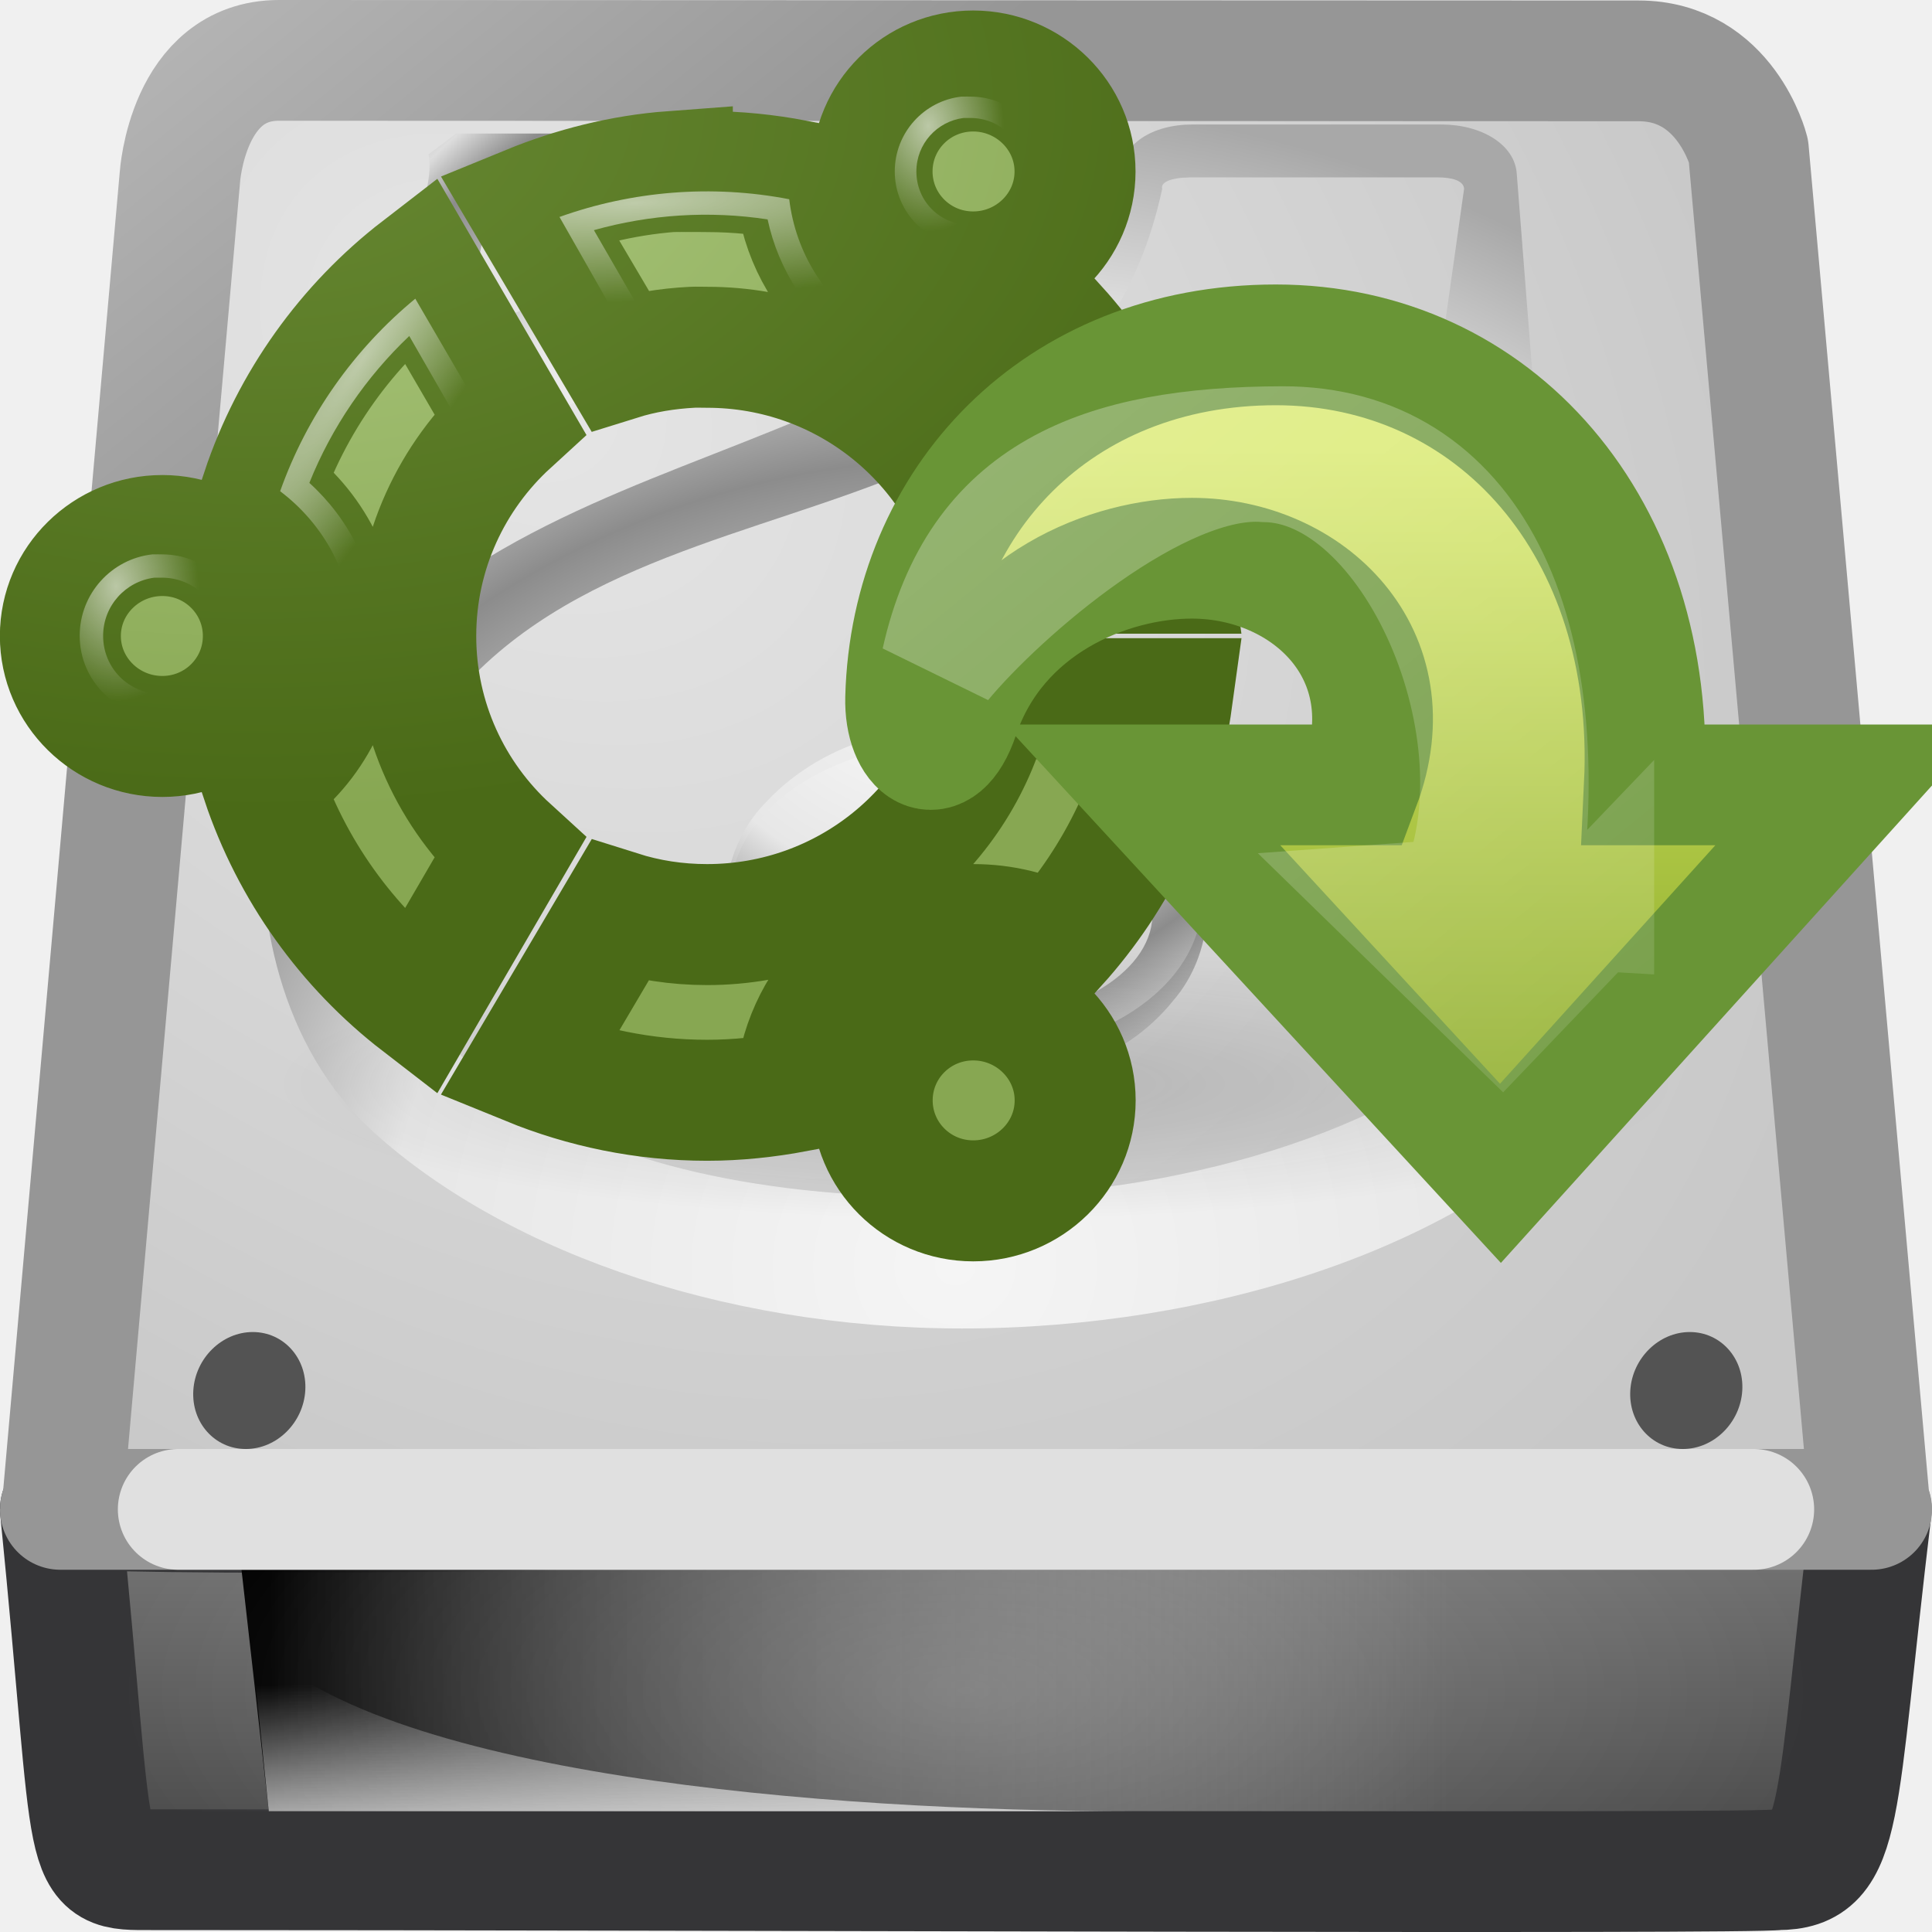
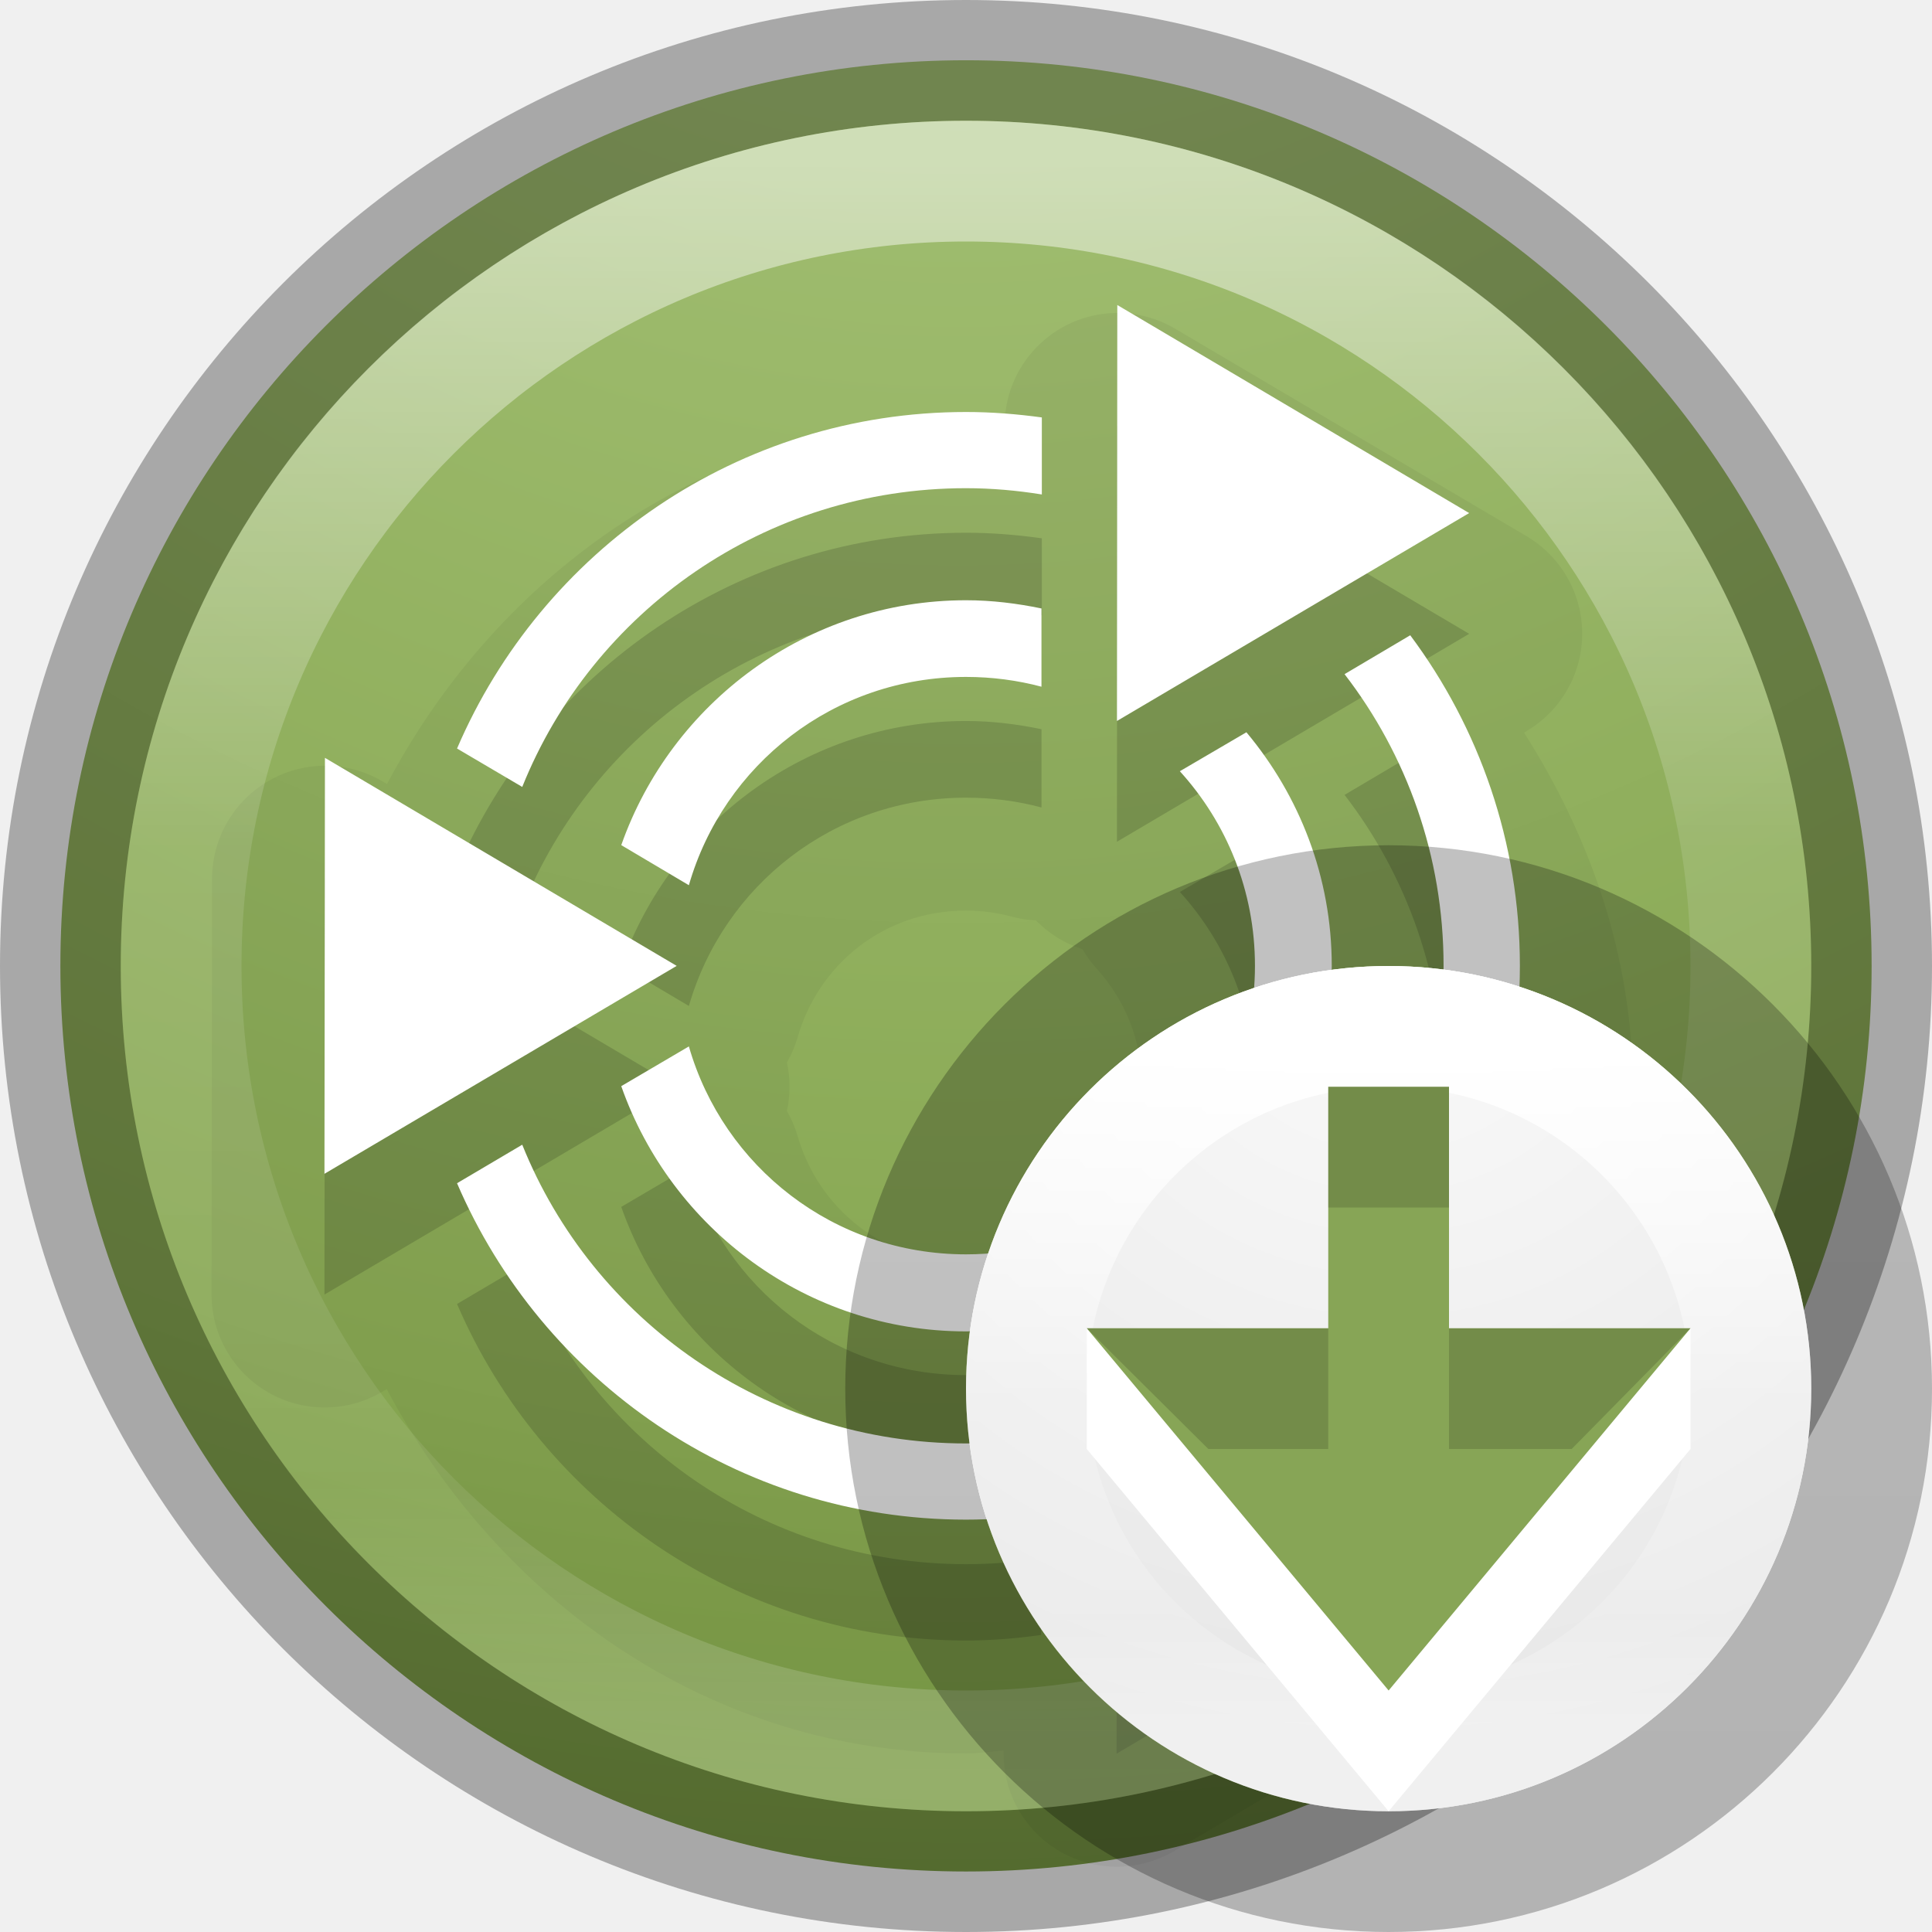
- <svg xmlns="http://www.w3.org/2000/svg" xmlns:xlink="http://www.w3.org/1999/xlink" id="svg3297" height="16" width="16" version="1.0">
-   <defs id="defs3299">
-     <radialGradient id="radialGradient2621" gradientUnits="userSpaceOnUse" cy="191.85" cx="142.62" gradientTransform="matrix(.06031 0 0 -.056844 -.84038 16.152)" r="78.728">
-       <stop id="stop7611-3" style="stop-color:#fff" offset="0" />
-       <stop id="stop7677-2" style="stop-color:#e7e7e7" offset=".47" />
-       <stop id="stop7613-4" style="stop-color:#8c8c8c" offset=".672" />
-       <stop id="stop7617-3" style="stop-color:#ddd" offset=".835" />
-       <stop id="stop7615-6" style="stop-color:#a8a8a8" offset="1" />
+ <svg xmlns="http://www.w3.org/2000/svg" xmlns:xlink="http://www.w3.org/1999/xlink" version="1.1" width="16" height="16" id="svg4505">
+   <defs id="defs4507">
+     <linearGradient id="linearGradient4011">
+       <stop id="stop4013" style="stop-color:#ffffff;stop-opacity:1" offset="0" />
+       <stop id="stop4015" style="stop-color:#ffffff;stop-opacity:0.235" offset="0.508" />
+       <stop id="stop4017" style="stop-color:#ffffff;stop-opacity:0.157" offset="0.835" />
+       <stop id="stop4019" style="stop-color:#ffffff;stop-opacity:0.392" offset="1" />
+     </linearGradient>
+     <linearGradient id="linearGradient4632-92-3-0-8-1-6-6">
+       <stop id="stop4634-68-8-0-2-9-1-1" style="stop-color:#fafafa;stop-opacity:1" offset="0" />
+       <stop id="stop4636-8-21-7-1-4-9-4" style="stop-color:#e1e1e1;stop-opacity:1" offset="1" />
+     </linearGradient>
+     <linearGradient id="linearGradient3104-8-8-97-4-6-2-0-1-4-0-5-8-3-9-1-4">
+       <stop id="stop3106-5-4-3-5-0-1-61-9-2-7-3-3-2-6-9-2" style="stop-color:#000000;stop-opacity:0.322" offset="0" />
+       <stop id="stop3108-4-3-7-8-2-4-01-9-9-0-6-4-3-7-7-3" style="stop-color:#000000;stop-opacity:0.278" offset="1" />
+     </linearGradient>
+     <radialGradient r="20" fy="8.501" fx="1.401" cy="8.501" cx="1.401" gradientTransform="matrix(0,1.217906,-1.288399,-3.3149514e-8,18.88671,-6.631124)" gradientUnits="userSpaceOnUse" id="radialGradient3543" xlink:href="#radialGradient2444" />
+     <radialGradient r="23.097" gradientTransform="matrix(1.5647,-9.5143e-8,6.1772e-8,1.0159,-59.14917,8.1461)" cx="63.969" cy="14.113" gradientUnits="userSpaceOnUse" id="radialGradient2444">
+       <stop offset="0" style="stop-color:#ADC980" id="stop3618" />
+       <stop offset="0.688" style="stop-color:#87A752" id="stop3270" />
+       <stop offset="1" style="stop-color:#688933" id="stop3620" />
    </radialGradient>
-     <radialGradient id="radialGradient2609" gradientUnits="userSpaceOnUse" cy="19.031" cx="11.25" gradientTransform="matrix(.72033 0 0 .14006 -.020987 6.3107)" r="8.062">
-       <stop id="stop2487" style="stop-color:#0d0d0d" offset="0" />
-       <stop id="stop2489" style="stop-color:#0d0d0d;stop-opacity:0" offset="1" />
-     </radialGradient>
-     <radialGradient id="radialGradient2606" gradientUnits="userSpaceOnUse" cy="-26.1" cx="96.124" gradientTransform="matrix(-.000086004 .1539 -.24214 -.00015891 -4.2062 -13.94)" r="38.213">
-       <stop id="stop6164" style="stop-color:#688933" offset="0" />
-       <stop id="stop6166" style="stop-color:#4A6A17" offset="1" />
-     </radialGradient>
-     <radialGradient id="radialGradient2604" gradientUnits="userSpaceOnUse" cy="-34.004" cx="103.94" gradientTransform="matrix(-.000086019 .1539 -.24439 0 -6.1957 -15.138)" r="38.213">
-       <stop id="stop6158" style="stop-color:#ADC980" offset="0" />
-       <stop id="stop6160" style="stop-color:#87A752" offset="1" />
-     </radialGradient>
-     <radialGradient id="radialGradient2601" xlink:href="#linearGradient6280" gradientUnits="userSpaceOnUse" cy="-22.827" cx="100.62" gradientTransform="matrix(.0060227 .003963 -.023437 .034937 1.866 3.3671)" r="116.22" />
-     <radialGradient id="radialGradient2598" xlink:href="#linearGradient6280" gradientUnits="userSpaceOnUse" cy="30.946" cx="26.686" gradientTransform="matrix(0.0259 -.00092255 .001309 .036044 .23133 3.7659)" r="26.269" />
-     <radialGradient id="radialGradient2595" xlink:href="#linearGradient6280" gradientUnits="userSpaceOnUse" cy="30.946" cx="26.686" gradientTransform="matrix(.023804 -.00084792 .0012031 .033128 7.0158 .040997)" r="26.269" />
-     <linearGradient id="linearGradient6280">
-       <stop id="stop6282" style="stop-color:#fff" offset="0" />
-       <stop id="stop6284" style="stop-color:#fff;stop-opacity:0" offset="1" />
+     <linearGradient gradientTransform="matrix(0.5306905,0,0,0.5306907,-30.30318,-6.788705)" gradientUnits="userSpaceOnUse" xlink:href="#linearGradient4806-9" id="linearGradient3097" y2="40.496" x2="71.204" y1="15.369" x1="71.204" />
+     <linearGradient id="linearGradient4806-9">
+       <stop offset="0" style="stop-color:#ffffff;stop-opacity:1" id="stop4808-49" />
+       <stop offset="0.424" style="stop-color:#ffffff;stop-opacity:0.235" id="stop4810-05" />
+       <stop offset="0.821" style="stop-color:#ffffff;stop-opacity:0.157" id="stop4812-6" />
+       <stop offset="1" style="stop-color:#ffffff;stop-opacity:0.392" id="stop4814-7" />
    </linearGradient>
-     <radialGradient id="radialGradient2592" xlink:href="#linearGradient6280" gradientUnits="userSpaceOnUse" cy="-22.827" cx="100.62" gradientTransform="matrix(.00037398 .0069899 .041142 -.0022989 6.167 .92436)" r="116.22" />
-     <linearGradient id="linearGradient2589" y2="40.322" gradientUnits="userSpaceOnUse" x2="25" gradientTransform="matrix(.19792 0 0 .19667 6.3967 1.3686)" y1="11.923" x1="25">
-       <stop id="stop2266" style="stop-color:#d7e866" offset="0" />
-       <stop id="stop2268" style="stop-color:#8cab2a" offset="1" />
-     </linearGradient>
-     <linearGradient id="linearGradient2586" y2="58.048" gradientUnits="userSpaceOnUse" x2="105.32" gradientTransform="matrix(.19884 0 0 .19667 -4.4931 .76922)" y1="2.048" x1="58.749">
-       <stop id="stop5115" style="stop-color:#fff" offset="0" />
-       <stop id="stop5117" style="stop-color:#fff;stop-opacity:0" offset="1" />
-     </linearGradient>
-     <linearGradient id="linearGradient4035">
-       <stop id="stop4037" style="stop-color:#f5f5f5" offset="0" />
-       <stop id="stop4039" style="stop-color:#e7e7e7" offset=".47" />
-       <stop id="stop4041" style="stop-color:#8c8c8c" offset=".693" />
-       <stop id="stop4043" style="stop-color:#ddd" offset=".835" />
-       <stop id="stop4045" style="stop-color:#a8a8a8" offset="1" />
-     </linearGradient>
-     <radialGradient id="radialGradient8198" gradientUnits="userSpaceOnUse" cy="143.83" cx="127.32" gradientTransform="matrix(.041797 -.013884 .0033869 .037975 -.54191 -.79595)" r="78.728">
-       <stop id="stop8107" style="stop-color:#f5f5f5" offset="0" />
-       <stop id="stop8109" style="stop-color:#e7e7e7" offset=".25" />
-       <stop id="stop8111" style="stop-color:#8c8c8c" offset=".693" />
-       <stop id="stop8113" style="stop-color:#ddd" offset=".835" />
-       <stop id="stop8115" style="stop-color:#a8a8a8" offset="1" />
-     </radialGradient>
-     <radialGradient id="radialGradient8201" gradientUnits="userSpaceOnUse" cy="42" cx="24" gradientTransform="matrix(.33333 0 0 .14286 6.5e-7 8)" r="21">
-       <stop id="stop6312-6" style="stop-color:#fff" offset="0" />
-       <stop id="stop6314-6" style="stop-color:#fff;stop-opacity:0" offset="1" />
-     </radialGradient>
-     <radialGradient id="radialGradient8208" xlink:href="#linearGradient4035" gradientUnits="userSpaceOnUse" cy="191.85" cx="142.62" gradientTransform="matrix(.061651 0 0 -.065372 -1.0371 17.524)" r="78.728" />
-     <radialGradient id="radialGradient8211" xlink:href="#linearGradient4035" gradientUnits="userSpaceOnUse" cy="206.43" cx="141.75" gradientTransform="matrix(.12709 -.0021289 .00094059 .12249 -10.298 -14.5)" r="78.728" />
-     <radialGradient id="radialGradient8215" gradientUnits="userSpaceOnUse" cy="2.312" cx="4.199" gradientTransform="matrix(1.1767 1.0377 -.76928 .87233 1.0364 -3.2772)" r="8">
-       <stop id="stop7064-4" style="stop-color:#e6e6e6" offset="0" />
-       <stop id="stop7060-2" style="stop-color:#c8c8c8" offset="1" />
-     </radialGradient>
-     <linearGradient id="linearGradient8217" y2="6.865" gradientUnits="userSpaceOnUse" x2="2.225" gradientTransform="matrix(.64516 0 0 .97976 .25806 -6.7257)" y1="11.321" x1="4.61">
-       <stop id="stop3486-2" style="stop-color:#969696" offset="0" />
-       <stop id="stop3488-0" style="stop-color:#b4b4b4" offset="1" />
-     </linearGradient>
-     <linearGradient id="linearGradient8220" y2="33.759" gradientUnits="userSpaceOnUse" x2="12.222" gradientTransform="matrix(.55458 0 0 .35955 -2.1323 1.7913)" y1="37.206" x1="12.277">
-       <stop id="stop4238-4" style="stop-color:#eee" offset="0" />
-       <stop id="stop4240-3" style="stop-color:#eee;stop-opacity:0" offset="1" />
-     </linearGradient>
-     <linearGradient id="linearGradient8223" y2="35.281" gradientUnits="userSpaceOnUse" x2="24.688" gradientTransform="matrix(.55458 0 0 .35955 -1.6911 1.3146)" y1="35.281" x1="7.062">
-       <stop id="stop6311" offset="0" />
-       <stop id="stop6313" style="stop-color:#bbb;stop-opacity:0" offset="1" />
-     </linearGradient>
-     <linearGradient id="linearGradient8226" y2="104.28" gradientUnits="userSpaceOnUse" x2="53.991" gradientTransform="matrix(.12421 0 0 .1864 .23313 -3.9907)" y1="87.896" x1="53.991">
-       <stop id="stop2223-6" style="stop-color:#7a7a7a" offset="0" />
-       <stop id="stop2219-1" style="stop-color:#474747" offset="1" />
-     </linearGradient>
+     <linearGradient x1="71.204" y1="7.831" x2="71.204" y2="42.884" id="linearGradient3364-8" xlink:href="#linearGradient4011" gradientUnits="userSpaceOnUse" gradientTransform="matrix(0.1621622,0,0,0.1621622,-0.1324634,7.388016)" />
+     <radialGradient cx="6.275" cy="8.45" r="20" fx="6.275" fy="8.45" id="radialGradient3370-2" xlink:href="#linearGradient4632-92-3-0-8-1-6-6" gradientUnits="userSpaceOnUse" gradientTransform="matrix(0,0.4266303,-0.451324,-1.1612221e-8,15.3136,5.322847)" />
+     <linearGradient x1="-95.838" y1="54.2" x2="-95.838" y2="5.176" id="linearGradient3373-2-5" xlink:href="#linearGradient3104-8-8-97-4-6-2-0-1-4-0-5-8-3-9-1-4" gradientUnits="userSpaceOnUse" gradientTransform="matrix(0.4306658,0,0,0.4446634,23.40559,-6.638637)" />
  </defs>
-   <path id="rect2992" style="stroke-linejoin:round;stroke:#353537;fill:url(#linearGradient8226)" d="m15.497 12.5c-0.304 2.535-0.226 2.984-0.777 2.984-0.216 0.036-8.698 0-13.47 0-0.598 0-0.447 0.049-0.75-2.984 4.814 0.14 10.032-0.371 14.997 0z" />
-   <path id="rect9146" style="fill-rule:evenodd;fill:url(#linearGradient8223)" d="m2 13h10v2h-9.774l-0.226-2z" />
-   <path id="path9148" style="opacity:.811;fill:url(#linearGradient8220);fill-rule:evenodd" d="m2.226 15l-0.15-1.442c1.018 1.143 4.751 1.442 7.325 1.442h-7.175z" />
-   <path id="rect2990" style="stroke-linejoin:round;stroke:url(#linearGradient8217);stroke-linecap:round;fill:url(#radialGradient8215)" d="m1.49 1.466l-0.975 11.023c-0.01 0-0.015 0.003-0.015 0.011h15c0-0.008-0.005-0.011-0.015-0.011l-1.005-11.241c0-0-0.188-0.744-0.91-0.744-0.688 0-10.535-0.004-11.26-0.004-0.758 0-0.82 0.966-0.82 0.966z" />
-   <path id="path2215" style="opacity:.7;stroke-linejoin:round;stroke:#fff;stroke-linecap:round;fill:none" d="m1.476 12.5h13.048" />
-   <path id="path8117" style="fill:url(#radialGradient8211)" d="m9.875 1.031c-0.333 0-0.585 0.162-0.594 0.406-1.735 2.817-5.565 1.893-7.094 5.25-0.08 0.863 0.126 1.983 0.906 2.688 1.142 1.032 3.044 1.666 5.062 1.625 4.166-0.085 7.835-2.8 4.656-6.344-0.017-0.245-0.25-3.219-0.25-3.219-0.017-0.241-0.294-0.406-0.624-0.406h-2.063zm-0.031 0.438h2.062c0.12 0 0.214 0.027 0.219 0.094l-0.437 3.094c3.473 2.805 0.258 5.123-3.438 5.25-3.358 0.115-5.28-1.058-5.094-3.062 1.178-3.377 5.707-1.762 6.469-5.281-0.019-0.063 0.102-0.094 0.219-0.094z" />
-   <path id="path9400" style="fill:url(#radialGradient8208)" d="m8 9c-0.666 0.004-1.382-0.235-1.782-0.795-0.33-0.467-0.277-1.162 0.131-1.567 0.483-0.518 1.237-0.688 1.923-0.625 0.607 0.056 1.238 0.331 1.563 0.87 0.252 0.434 0.212 1.021-0.119 1.404-0.407 0.508-1.087 0.713-1.717 0.713zm0.034-2.059c-0.466 0.011-0.965-0.003-1.38 0.241-0.274 0.191-0.298 0.602-0.113 0.864 0.252 0.392 0.726 0.564 1.169 0.624 0.571 0.072 1.198-0.057 1.626-0.458 0.241-0.24 0.352-0.673 0.111-0.951-0.238-0.25-0.608-0.274-0.932-0.304-0.16-0.011-0.32-0.012-0.481-0.014z" />
-   <g id="g9436" transform="matrix(-.046858 0 0 .077502 4.3055 -2.9911)">
-     <path id="path9438" style="fill:#535353" d="m37.925 187.15c0.315 3.46 5.024 6.28 10.514 6.28 5.488 0 9.644-2.82 9.277-6.28-0.365-3.44-5.071-6.22-10.507-6.22-5.438 0-9.593 2.78-9.284 6.22z" />
-   </g>
-   <g id="g9496" transform="matrix(-.046858 0 0 .077502 16.206 -2.9911)">
-     <path id="path9498" style="fill:#535353" d="m37.925 187.15c0.315 3.46 5.024 6.28 10.514 6.28 5.488 0 9.644-2.82 9.277-6.28-0.365-3.44-5.071-6.22-10.507-6.22-5.438 0-9.593 2.78-9.284 6.22z" />
-   </g>
-   <rect id="rect6300-3" style="opacity:.2;fill:url(#radialGradient8201)" height="2" width="14" y="13" x="1" />
-   <path id="path8125" style="fill:url(#radialGradient8198)" d="m3.549 1.279c0.033 0.184-0.046 0.389-0.072 0.578-0.112 0.58-0.229 1.16-0.338 1.74-0.102 0.378 0.265 0.224 0.31 0.263 0.48-0.183 0.955-0.384 1.433-0.575 0.498-0.204 1-0.401 1.496-0.609 0.313-0.186 0.405-0.353 0.486-0.634 0.045-0.244 0.05-0.517-0.072-0.74-0.078-0.154-0.248-0.219-0.412-0.196h-2.603l-0.228 0.172zm0.589 0.444h1.776c0.187 0.07 0.055 0.22-0.083 0.233-0.601 0.244-1.203 0.488-1.804 0.732-0.145 0.054-0.155-0.167-0.111-0.261 0.037-0.207 0.074-0.415 0.111-0.623 0.041-0.021 0.066-0.065 0.111-0.08z" />
-   <path id="path9156" style="fill:url(#radialGradient2621)" d="m8 8.739c-1.097 0-1.938-0.551-1.956-1.282-0-0.008-0-0.016-0-0.023 0-0.264 0.11-0.516 0.32-0.729 0.354-0.36 0.966-0.575 1.637-0.575 0.67 0 1.282 0.215 1.637 0.575 0.216 0.219 0.326 0.479 0.32 0.752-0.018 0.731-0.859 1.282-1.956 1.282v-0zm0.033-1.791c-1.031 0-1.589 0.137-1.577 0.635 0.012 0.491 0.703 0.883 1.544 0.883 0.841 0 1.532-0.392 1.544-0.883 0.012-0.499-0.48-0.635-1.511-0.635z" />
-   <path id="path2638" style="opacity:.163;fill:url(#radialGradient2609)" d="m13.89 8.976c0 0.624-2.6 1.13-5.807 1.13-3.208 0-5.808-0.506-5.808-1.13s2.6-1.129 5.808-1.129c3.207 0 5.807 0.506 5.807 1.129z" />
-   <path id="path2317" style="stroke-width:1.002;stroke:url(#radialGradient2606);fill:url(#radialGradient2604)" d="m8.059 0.588c-0.464 0-0.837 0.372-0.837 0.832-0 0.459 0.373 0.832 0.837 0.832 0.464 0 0.844-0.372 0.844-0.832 0-0.459-0.38-0.832-0.844-0.832zm-2.491 0.832c-0.418 0.031-0.819 0.134-1.19 0.286l0.752 1.274c0.192-0.06 0.391-0.093 0.602-0.104 0.041-0.002 0.083 0 0.124 0 1.152 0 2.114 0.801 2.354 1.871h1.497c-0.106-0.778-0.451-1.482-0.955-2.04-0.207 0.11-0.442 0.169-0.693 0.169-0.788 0-1.435-0.612-1.471-1.384-0.237-0.045-0.482-0.071-0.732-0.071-0.05 0-0.101-0.002-0.15 0-0.016 0.001-0.03-0.001-0.046 0-0.015 0.001-0.03-0.001-0.046 0-0.015 0.001-0.031-0.001-0.046 0zm-2.092 0.806c-0.603 0.465-1.063 1.105-1.308 1.839 0.387 0.262 0.641 0.703 0.641 1.202 0 0.499-0.254 0.94-0.641 1.202 0.245 0.734 0.705 1.374 1.308 1.839l0.745-1.28c-0.479-0.437-0.778-1.065-0.778-1.761 0-0.695 0.299-1.323 0.778-1.761l-0.745-1.28zm-2.132 2.209c-0.464 0-0.844 0.372-0.844 0.832-0 0.46 0.38 0.832 0.844 0.832s0.837-0.372 0.837-0.832c0-0.459-0.373-0.832-0.837-0.832zm6.866 1.351c-0.24 1.07-1.202 1.871-2.354 1.871-0.255 0-0.495-0.038-0.726-0.111l-0.752 1.274c0.456 0.186 0.954 0.292 1.478 0.292 0.25 0 0.495-0.027 0.732-0.071 0.037-0.739 0.636-1.337 1.38-1.384 0.031-0.002 0.06 0 0.091 0 0.251 0 0.486 0.059 0.693 0.169 0.503-0.558 0.848-1.262 0.955-2.04h-1.497zm-0.15 2.495c-0.464 0-0.837 0.372-0.837 0.832-0 0.459 0.373 0.832 0.837 0.832 0.464 0 0.844-0.372 0.844-0.832 0-0.459-0.38-0.832-0.844-0.832z" />
-   <path id="path2272" style="opacity:.6;fill:url(#radialGradient2601)" d="m3.44 2.473c-0.506 0.417-0.897 0.967-1.12 1.595 0.365 0.276 0.605 0.708 0.605 1.198s-0.24 0.921-0.605 1.198c0.223 0.628 0.614 1.178 1.12 1.595l0.624-1.071c-0.45-0.439-0.732-1.047-0.732-1.721s0.282-1.281 0.732-1.721l-0.624-1.071zm-0.051 0.309l0.42 0.731c-0.402 0.444-0.658 1.022-0.681 1.658-0.025-0.463-0.242-0.878-0.566-1.172 0.186-0.463 0.471-0.878 0.827-1.216zm-0.261 2.578c0.023 0.636 0.278 1.214 0.681 1.658l-0.42 0.731c-0.356-0.339-0.641-0.753-0.827-1.216 0.325-0.294 0.541-0.71 0.566-1.172z" />
-   <path id="path2284" style="opacity:.6;fill:url(#radialGradient2598)" d="m1.262 4.591c-0.34 0.038-0.602 0.327-0.602 0.674 0 0.373 0.304 0.674 0.681 0.674 0.377 0 0.681-0.301 0.681-0.674 0-0.373-0.304-0.674-0.681-0.674-0.025 0-0.045-0.001-0.055 0-0.008 0.001-0.016-0.001-0.024 0zm0.018 0.193c0.008-0.001 0.017 0.001 0.024 0 0.006-0 0.019 0 0.036 0 0.272 0 0.486 0.213 0.486 0.482s-0.215 0.482-0.486 0.482c-0.272 0-0.486-0.213-0.486-0.482 0-0.249 0.186-0.452 0.425-0.482z" />
-   <path id="path4951" style="opacity:.6;fill:url(#radialGradient2595)" d="m7.963 0.8c-0.312 0.035-0.553 0.3-0.553 0.62 0 0.343 0.279 0.62 0.626 0.62s0.626-0.277 0.626-0.62c0-0.343-0.279-0.62-0.626-0.62-0.023 0-0.041-0.001-0.05 0-0.007 0.001-0.015-0.001-0.022 0zm0.017 0.177c0.007-0.001 0.015 0.001 0.022 0 0.006-0 0.018 0 0.034 0 0.25 0 0.447 0.195 0.447 0.443 0 0.247-0.197 0.443-0.447 0.443-0.25 0-0.447-0.195-0.447-0.443 0-0.229 0.171-0.415 0.391-0.443z" />
-   <path id="path4955" style="opacity:.6;fill:url(#radialGradient2592)" d="m4.633 1.797c0.603-0.216 1.262-0.271 1.903-0.147 0.053 0.441 0.3 0.855 0.714 1.097 0.414 0.242 0.898 0.255 1.312 0.087 0.421 0.497 0.693 1.095 0.795 1.724l-1.215-0.009c-0.149-0.593-0.523-1.129-1.094-1.462-0.57-0.333-1.223-0.398-1.817-0.24l-0.598-1.051zm0.286 0.11l0.411 0.712c0.574-0.117 1.189-0.044 1.739 0.251-0.379-0.25-0.623-0.636-0.712-1.053-0.484-0.074-0.975-0.041-1.438 0.089zm2.31 1.057c0.527 0.334 0.89 0.833 1.065 1.388l0.826 0.011c-0.11-0.465-0.32-0.908-0.62-1.292-0.409 0.126-0.868 0.101-1.272-0.107z" />
-   <path id="path4972" style="stroke:#699536;fill:url(#linearGradient2589)" d="m15.331 6.5l-2.905 3.217-2.964-3.217h1.8c0.405-1.079-0.427-1.877-1.392-1.877-0.686 0-1.616 0.375-1.93 1.306-0.163 0.484-0.451 0.272-0.44-0.149 0.043-1.625 1.255-2.924 3.066-2.924 1.809 0 3.154 1.507 3.052 3.644h1.713z" />
-   <path id="path4980" style="opacity:0.354;stroke:url(#linearGradient2586);fill:none" d="m13.199 7.539l-0.763 0.797-0.874-0.852 0.508-0.037c0.62-1.372-0.362-3.604-1.591-3.623-0.885-0.069-2.198 1.072-2.681 1.655 0.308-1.38 1.311-1.777 2.824-1.78 1.529-0.003 2.294 1.511 1.955 3.805l0.622 0.036z" />
+   <path d="m 8,0.499 c -4.138,0 -7.5,3.362 -7.5,7.5 0,4.138 3.362,7.5 7.5,7.5 4.138,0 7.5,-3.362 7.5,-7.5 0,-4.138 -3.362,-7.5 -7.5,-7.5 z" id="path2555" style="color:#000000;display:inline;overflow:visible;visibility:visible;fill:url(#radialGradient3543);fill-opacity:1;fill-rule:nonzero;stroke:none;stroke-width:1;marker:none;enable-background:accumulate" />
+   <path style="color:#000000;font-style:normal;font-variant:normal;font-weight:normal;font-stretch:normal;font-size:medium;line-height:normal;font-family:Sans;-inkscape-font-specification:Sans;text-indent:0;text-align:start;text-decoration:none;text-decoration-line:none;letter-spacing:normal;word-spacing:normal;text-transform:none;direction:ltr;block-progression:tb;writing-mode:lr-tb;baseline-shift:baseline;text-anchor:start;clip-rule:nonzero;display:inline;overflow:visible;visibility:visible;opacity:0.05;isolation:auto;mix-blend-mode:normal;color-interpolation:sRGB;color-interpolation-filters:linearRGB;solid-color:#000000;solid-opacity:1;fill:#000000;fill-opacity:1;fill-rule:nonzero;stroke:none;stroke-width:1;stroke-linecap:butt;stroke-linejoin:miter;stroke-miterlimit:4;stroke-dasharray:none;stroke-dashoffset:0;stroke-opacity:1;marker:none;color-rendering:auto;image-rendering:auto;shape-rendering:auto;text-rendering:auto;enable-background:accumulate;filter-blend-mode:normal;filter-gaussianBlur-deviation:0" id="path4220" d="m 9.285,2.592 a 0.937,0.937 0 0 0 -0.965,0.906 C 8.213,3.491 8.111,3.477 8,3.477 c -2.11,0 -3.867,1.263 -4.795,3.016 L 3.168,6.471 A 0.937,0.937 0 0 0 1.756,7.275 l -0.004,3.443 a 0.937,0.937 0 0 0 1.412,0.809 l 0.039,-0.023 C 4.13,13.258 5.889,14.521 8,14.521 c 0.11,0 0.206,-0.016 0.311,-0.023 l 0,0.023 a 0.937,0.937 0 0 0 1.412,0.809 l 2.918,-1.723 a 0.937,0.937 0 0 0 0,-1.613 l -0.047,-0.027 c 0.56,-0.864 0.928,-1.868 0.928,-2.969 0,-1.083 -0.357,-2.074 -0.9,-2.93 l 0.021,-0.014 a 0.937,0.937 0 0 0 0,-1.613 L 9.73,2.721 A 0.937,0.937 0 0 0 9.285,2.592 Z M 8,7.541 c 0.133,0 0.26,0.018 0.383,0.051 a 0.937,0.937 0 0 0 0.197,0.031 0.937,0.937 0 0 0 0.385,0.238 0.937,0.937 0 0 0 0.113,0.156 c 0.236,0.259 0.379,0.593 0.379,0.98 0,0.396 -0.151,0.736 -0.4,0.998 A 0.937,0.937 0 0 0 8.904,10.213 0.937,0.937 0 0 0 8.641,10.371 0.937,0.937 0 0 0 8.387,10.4 C 8.259,10.434 8.131,10.453 8,10.453 c -0.68,0 -1.22,-0.441 -1.395,-1.047 a 0.937,0.937 0 0 0 -0.088,-0.205 0.937,0.937 0 0 0 0,-0.402 0.937,0.937 0 0 0 0.088,-0.207 C 6.78,7.984 7.322,7.541 8,7.541 Z" />
+   <path id="path9-3" d="M 9.253,3.527 9.25,6.971 12.167,5.249 9.253,3.527 Z M 8,4.412 c -1.889,0 -3.513,1.151 -4.215,2.787 L 4.325,7.517 C 4.909,6.065 6.334,5.044 8,5.044 c 0.214,0 0.424,0.019 0.628,0.052 l 0,-0.638 C 8.422,4.429 8.214,4.412 8,4.412 Z m 0,1.559 c -1.316,0 -2.44,0.849 -2.855,2.028 L 5.705,8.331 C 5.992,7.333 6.906,6.606 8,6.606 c 0.216,0 0.426,0.028 0.625,0.081 l 0,-0.648 C 8.423,5.997 8.214,5.971 8,5.971 Z m 3.679,0.29 -0.544,0.322 c 0.514,0.667 0.82,1.505 0.82,2.415 0,0.928 -0.318,1.778 -0.85,2.451 l 0.544,0.322 c 0.587,-0.771 0.938,-1.733 0.938,-2.773 0,-1.024 -0.338,-1.973 -0.908,-2.737 z M 10.321,7.065 9.771,7.387 c 0.386,0.425 0.622,0.989 0.622,1.611 0,0.641 -0.25,1.217 -0.657,1.644 l 0.557,0.329 c 0.457,-0.531 0.736,-1.222 0.736,-1.973 0,-0.734 -0.267,-1.408 -0.707,-1.934 z M 2.691,7.277 2.687,10.721 5.604,8.999 2.691,7.277 Z M 5.705,9.666 5.145,9.995 C 5.559,11.175 6.683,12.026 8,12.026 c 0.214,0 0.423,-0.026 0.625,-0.069 l 0,-0.651 C 8.426,11.359 8.216,11.388 8,11.388 c -1.094,0 -2.008,-0.725 -2.295,-1.722 z M 4.325,10.48 3.785,10.799 C 4.487,12.434 6.111,13.586 8,13.586 c 0.211,0 0.418,-0.017 0.622,-0.046 l 0,-0.635 C 8.419,12.937 8.212,12.954 8,12.954 c -1.666,0 -3.091,-1.021 -3.675,-2.474 z M 9.25,11.082 9.247,14.523 12.164,12.801 9.25,11.082 Z" style="color:#000000;font-style:normal;font-variant:normal;font-weight:normal;font-stretch:normal;font-size:medium;line-height:normal;font-family:Sans;-inkscape-font-specification:Sans;text-indent:0;text-align:start;text-decoration:none;text-decoration-line:none;letter-spacing:normal;word-spacing:normal;text-transform:none;direction:ltr;block-progression:tb;writing-mode:lr-tb;baseline-shift:baseline;text-anchor:start;display:inline;overflow:visible;visibility:visible;fill:#000000;fill-opacity:1;stroke:none;stroke-width:1;marker:none;enable-background:accumulate;clip-rule:nonzero;opacity:0.15;isolation:auto;mix-blend-mode:normal;color-interpolation:sRGB;color-interpolation-filters:linearRGB;solid-color:#000000;solid-opacity:1;fill-rule:nonzero;stroke-linecap:butt;stroke-linejoin:miter;stroke-miterlimit:4;stroke-dasharray:none;stroke-dashoffset:0;stroke-opacity:1;filter-blend-mode:normal;filter-gaussianBlur-deviation:0;color-rendering:auto;image-rendering:auto;shape-rendering:auto;text-rendering:auto" />
+   <path id="path9" d="M 9.253,2.526 9.25,5.971 12.167,4.249 9.253,2.526 Z M 8,3.412 c -1.889,0 -3.513,1.151 -4.215,2.787 L 4.325,6.517 C 4.909,5.064 6.334,4.043 8,4.043 c 0.214,0 0.424,0.019 0.628,0.052 l 0,-0.638 C 8.422,3.429 8.214,3.412 8,3.412 Z m 0,1.559 c -1.316,0 -2.44,0.849 -2.855,2.028 L 5.705,7.331 C 5.992,6.333 6.906,5.606 8,5.606 c 0.216,0 0.426,0.028 0.625,0.081 l 0,-0.648 C 8.423,4.997 8.214,4.971 8,4.971 Z m 3.679,0.29 -0.544,0.322 c 0.514,0.667 0.82,1.505 0.82,2.415 0,0.928 -0.318,1.778 -0.85,2.451 l 0.544,0.322 c 0.587,-0.771 0.938,-1.733 0.938,-2.773 0,-1.024 -0.338,-1.973 -0.908,-2.737 z m -1.358,0.804 -0.55,0.322 c 0.386,0.425 0.622,0.989 0.622,1.611 0,0.641 -0.25,1.217 -0.657,1.644 l 0.557,0.329 c 0.457,-0.531 0.736,-1.222 0.736,-1.973 0,-0.734 -0.267,-1.408 -0.707,-1.934 z M 2.691,6.276 2.687,9.721 5.604,7.999 2.691,6.276 Z M 5.705,8.666 5.145,8.995 C 5.559,10.175 6.683,11.026 8,11.026 c 0.214,0 0.423,-0.026 0.625,-0.069 l 0,-0.651 C 8.426,10.359 8.216,10.388 8,10.388 c -1.094,0 -2.008,-0.725 -2.295,-1.722 z M 4.325,9.48 3.785,9.799 C 4.487,11.434 6.111,12.585 8,12.585 c 0.211,0 0.418,-0.017 0.622,-0.046 l 0,-0.635 C 8.419,11.937 8.212,11.954 8,11.954 c -1.666,0 -3.091,-1.021 -3.675,-2.474 z m 4.925,0.602 -0.003,3.441 2.917,-1.722 -2.914,-1.719 z" style="color:#000000;font-style:normal;font-variant:normal;font-weight:normal;font-stretch:normal;font-size:medium;line-height:normal;font-family:Sans;-inkscape-font-specification:Sans;text-indent:0;text-align:start;text-decoration:none;text-decoration-line:none;letter-spacing:normal;word-spacing:normal;text-transform:none;direction:ltr;block-progression:tb;writing-mode:lr-tb;baseline-shift:baseline;text-anchor:start;display:inline;overflow:visible;visibility:visible;fill:#ffffff;fill-opacity:1;stroke:none;stroke-width:1.171;marker:none;enable-background:accumulate" />
+   <path style="color:#000000;clip-rule:nonzero;display:inline;overflow:visible;visibility:visible;opacity:0.3;isolation:auto;mix-blend-mode:normal;color-interpolation:sRGB;color-interpolation-filters:linearRGB;solid-color:#000000;solid-opacity:1;fill:none;fill-opacity:1;fill-rule:nonzero;stroke:#000000;stroke-width:1;stroke-linecap:round;stroke-linejoin:round;stroke-miterlimit:4;stroke-dasharray:none;stroke-dashoffset:0;stroke-opacity:1;marker:none;color-rendering:auto;image-rendering:auto;shape-rendering:auto;text-rendering:auto;enable-background:accumulate" id="path2555-7-1-7" d="m 8,0.5 c -4.138,0 -7.5,3.362 -7.5,7.5 C 0.5,12.138 3.862,15.5 8,15.5 c 4.138,0 7.5,-3.362 7.5,-7.5 C 15.5,3.862 12.138,0.5 8,0.5 Z" />
+   <path style="color:#000000;display:inline;overflow:visible;visibility:visible;opacity:0.5;fill:none;stroke:url(#linearGradient3097);stroke-width:1;stroke-linecap:round;stroke-linejoin:round;stroke-miterlimit:4;stroke-dasharray:none;stroke-dashoffset:0;stroke-opacity:1;marker:none;enable-background:accumulate" id="path3421" d="M 14.5,8 C 14.5,11.59 11.59,14.5 8,14.5 4.41,14.5 1.5,11.59 1.5,8 1.5,4.41 4.41,1.5 8,1.5 11.59,1.5 14.5,4.41 14.5,8 Z" />
+   <path d="M 11.5,7.5 C 9.293,7.5 7.5,9.293 7.5,11.5 c 0,2.207 1.793,4 4,4 2.207,0 4,-1.793 4,-4 0,-2.207 -1.793,-4 -4,-4 z" id="path2555-7-2" style="color:#000000;display:inline;overflow:visible;visibility:visible;opacity:0.8;fill:none;stroke:url(#linearGradient3373-2-5);stroke-width:1;stroke-linecap:butt;stroke-linejoin:miter;stroke-miterlimit:4;stroke-dasharray:none;stroke-dashoffset:0;stroke-opacity:1;marker:none;enable-background:accumulate" />
+   <path d="M 11.5,8 C 9.569,8 8,9.569 8,11.5 8,13.431 9.569,15 11.5,15 13.431,15 15,13.431 15,11.5 15,9.569 13.431,8 11.5,8 Z" id="path2555-03-8" style="color:#000000;display:inline;overflow:visible;visibility:visible;fill:url(#radialGradient3370-2);fill-opacity:1;fill-rule:nonzero;stroke:none;stroke-width:1;marker:none;enable-background:accumulate" />
+   <path d="m 14.5,11.5 c 0,1.657 -1.343,3 -3,3 C 9.843,14.5 8.5,13.157 8.5,11.5 8.5,9.843 9.843,8.5 11.5,8.5 13.157,8.5 14.5,9.843 14.5,11.5 l 0,0 z" id="path8655-6-4-6" style="color:#000000;display:inline;overflow:visible;visibility:visible;fill:none;stroke:url(#linearGradient3364-8);stroke-width:1;stroke-linecap:round;stroke-linejoin:round;stroke-miterlimit:4;stroke-dasharray:none;stroke-dashoffset:0;stroke-opacity:1;marker:none;enable-background:accumulate" />
+   <path d="m 9,11 0,1 2.5,3 2.5,-3 0,-1 z" id="rect3005-5-6-9" style="color:#000000;display:inline;overflow:visible;visibility:visible;fill:#ffffff;fill-opacity:1;fill-rule:nonzero;stroke:none;stroke-width:1;marker:none;enable-background:accumulate" />
+   <path d="m 11,9 0,2 -2,0 2.5,3 2.5,-3 -2,0 0,-2 z" id="rect3005-5-7" style="color:#000000;display:inline;overflow:visible;visibility:visible;fill:#87a556;fill-opacity:1;fill-rule:nonzero;stroke:none;stroke-width:1;marker:none;enable-background:accumulate" />
+   <path d="m 11,9 0,1 1,0 0,-1 z M 9,11 10.007,12 11,12 11,11 Z m 3,0 0,1 1.016,0 L 14,11 Z" id="rect4305-3" style="color:#000000;display:inline;overflow:visible;visibility:visible;opacity:0.15;fill:#000000;fill-opacity:1;fill-rule:nonzero;stroke:none;stroke-width:1;marker:none;enable-background:accumulate" />
</svg>
